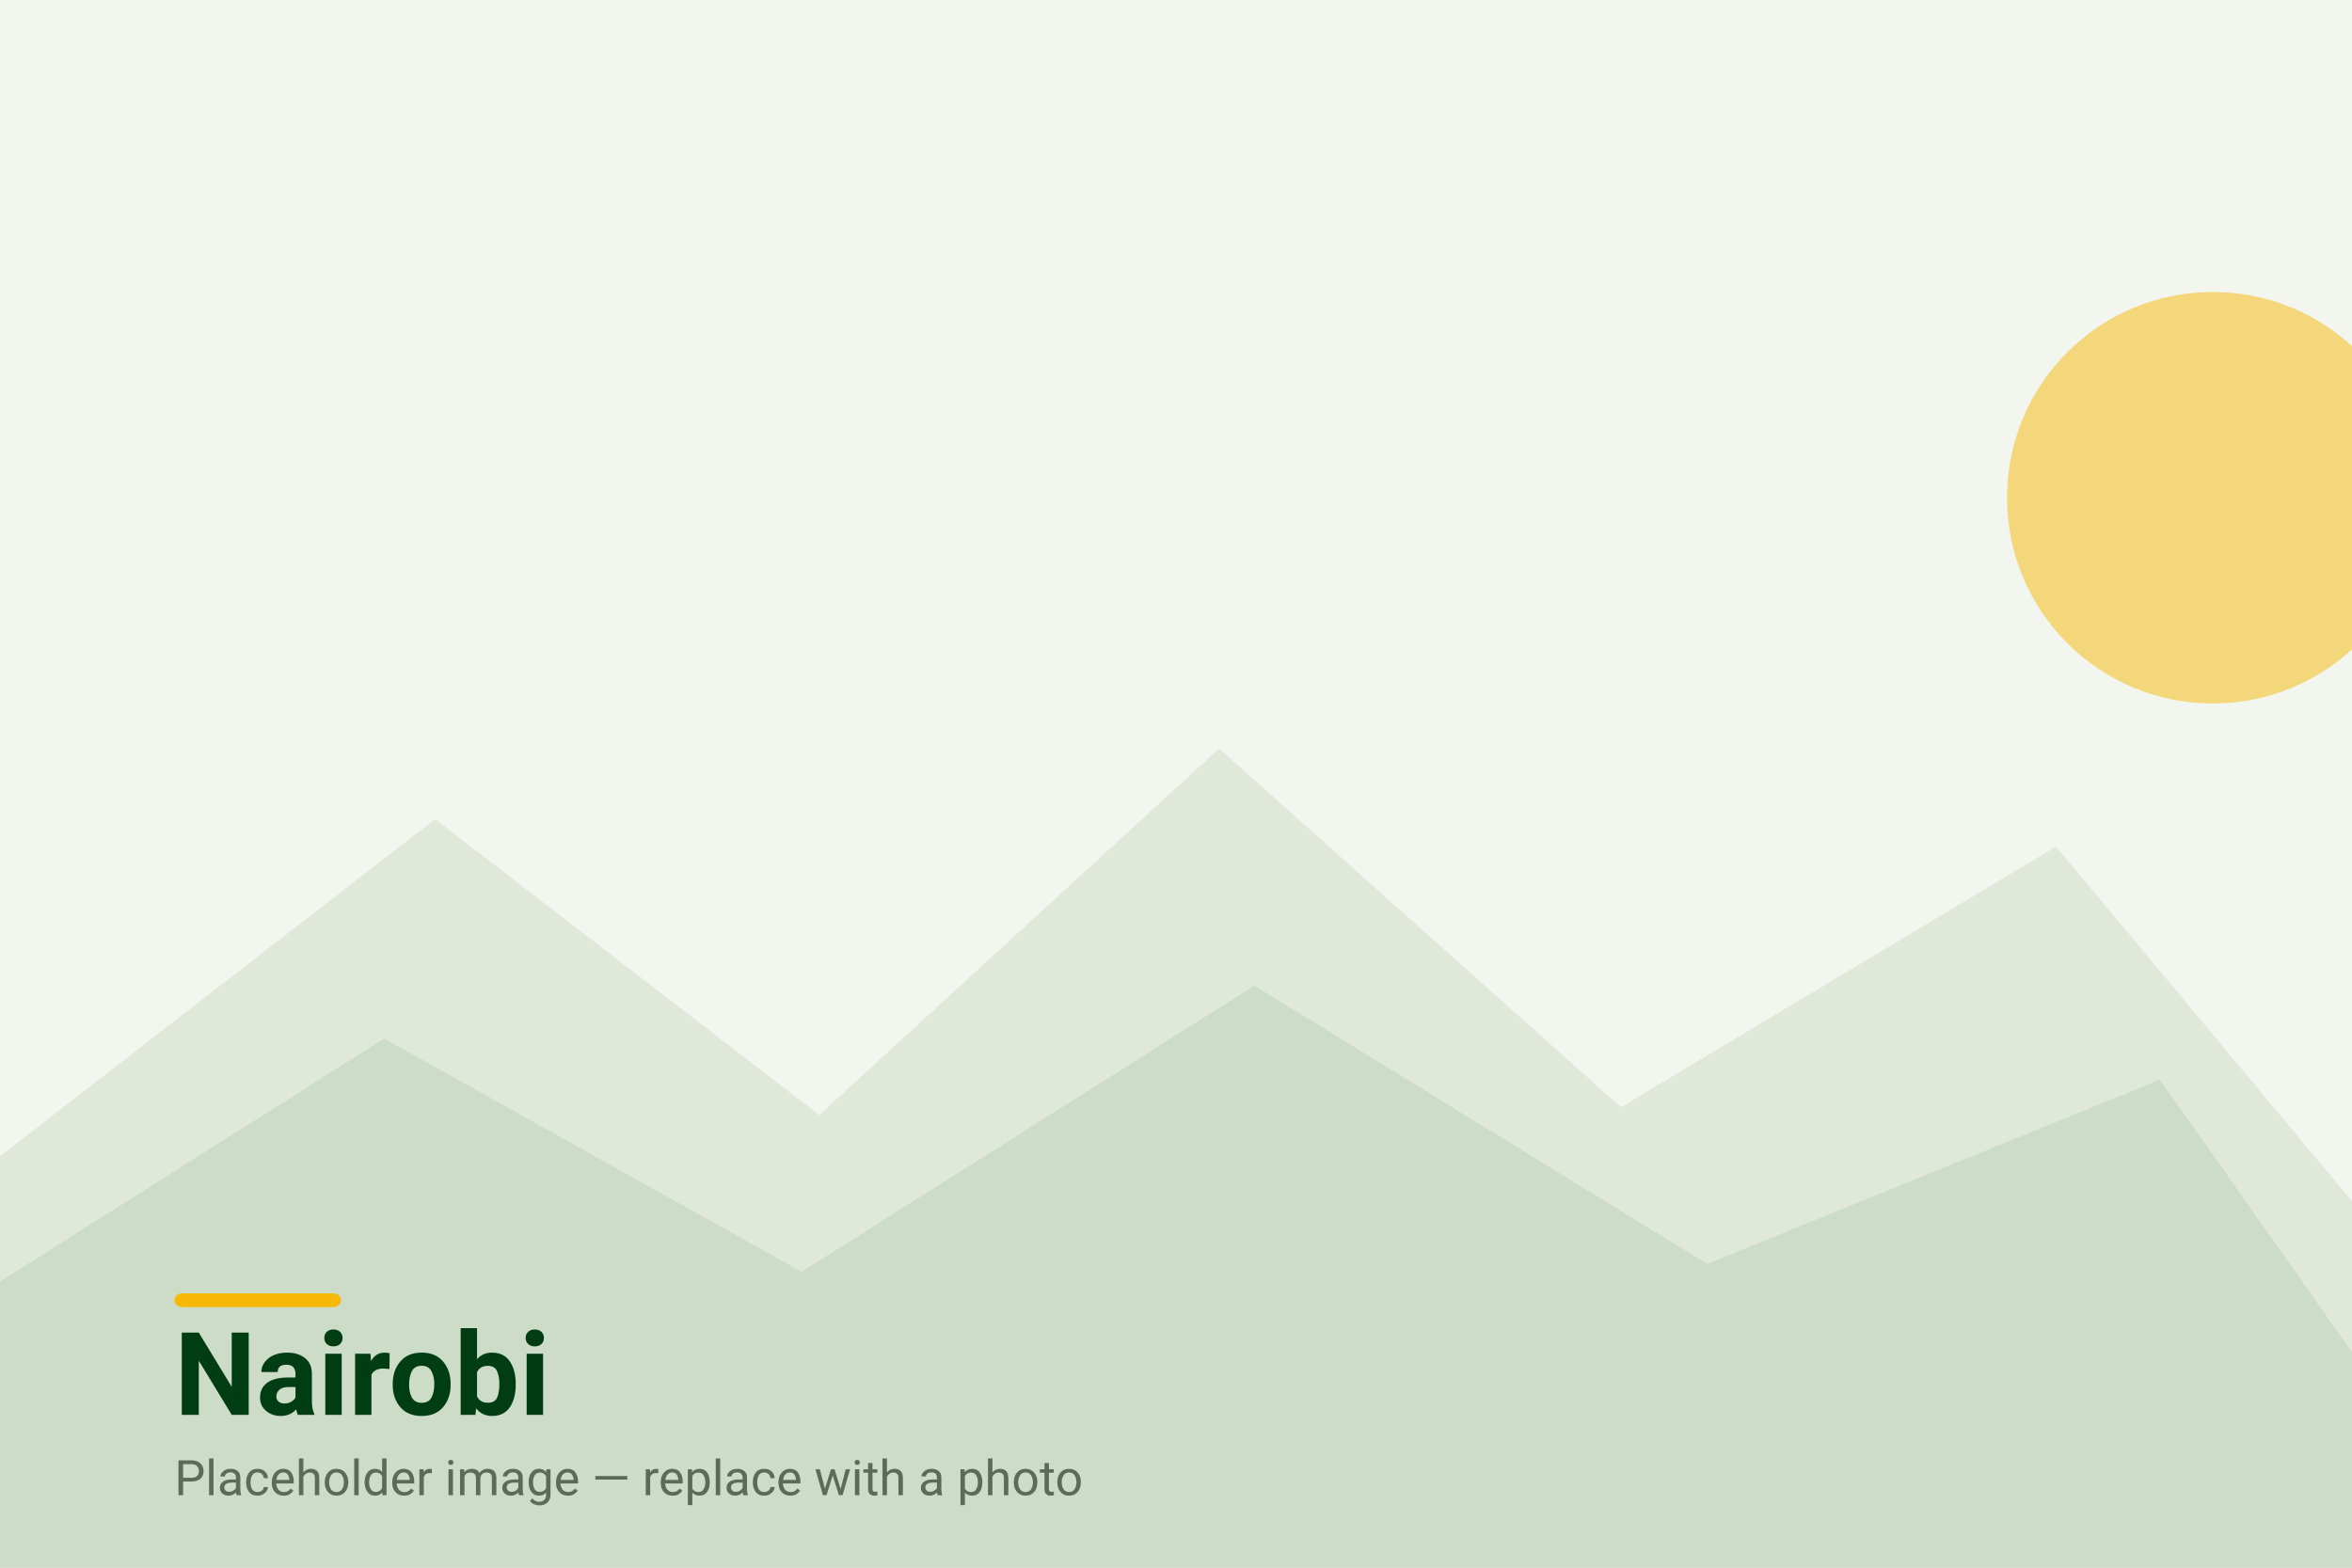
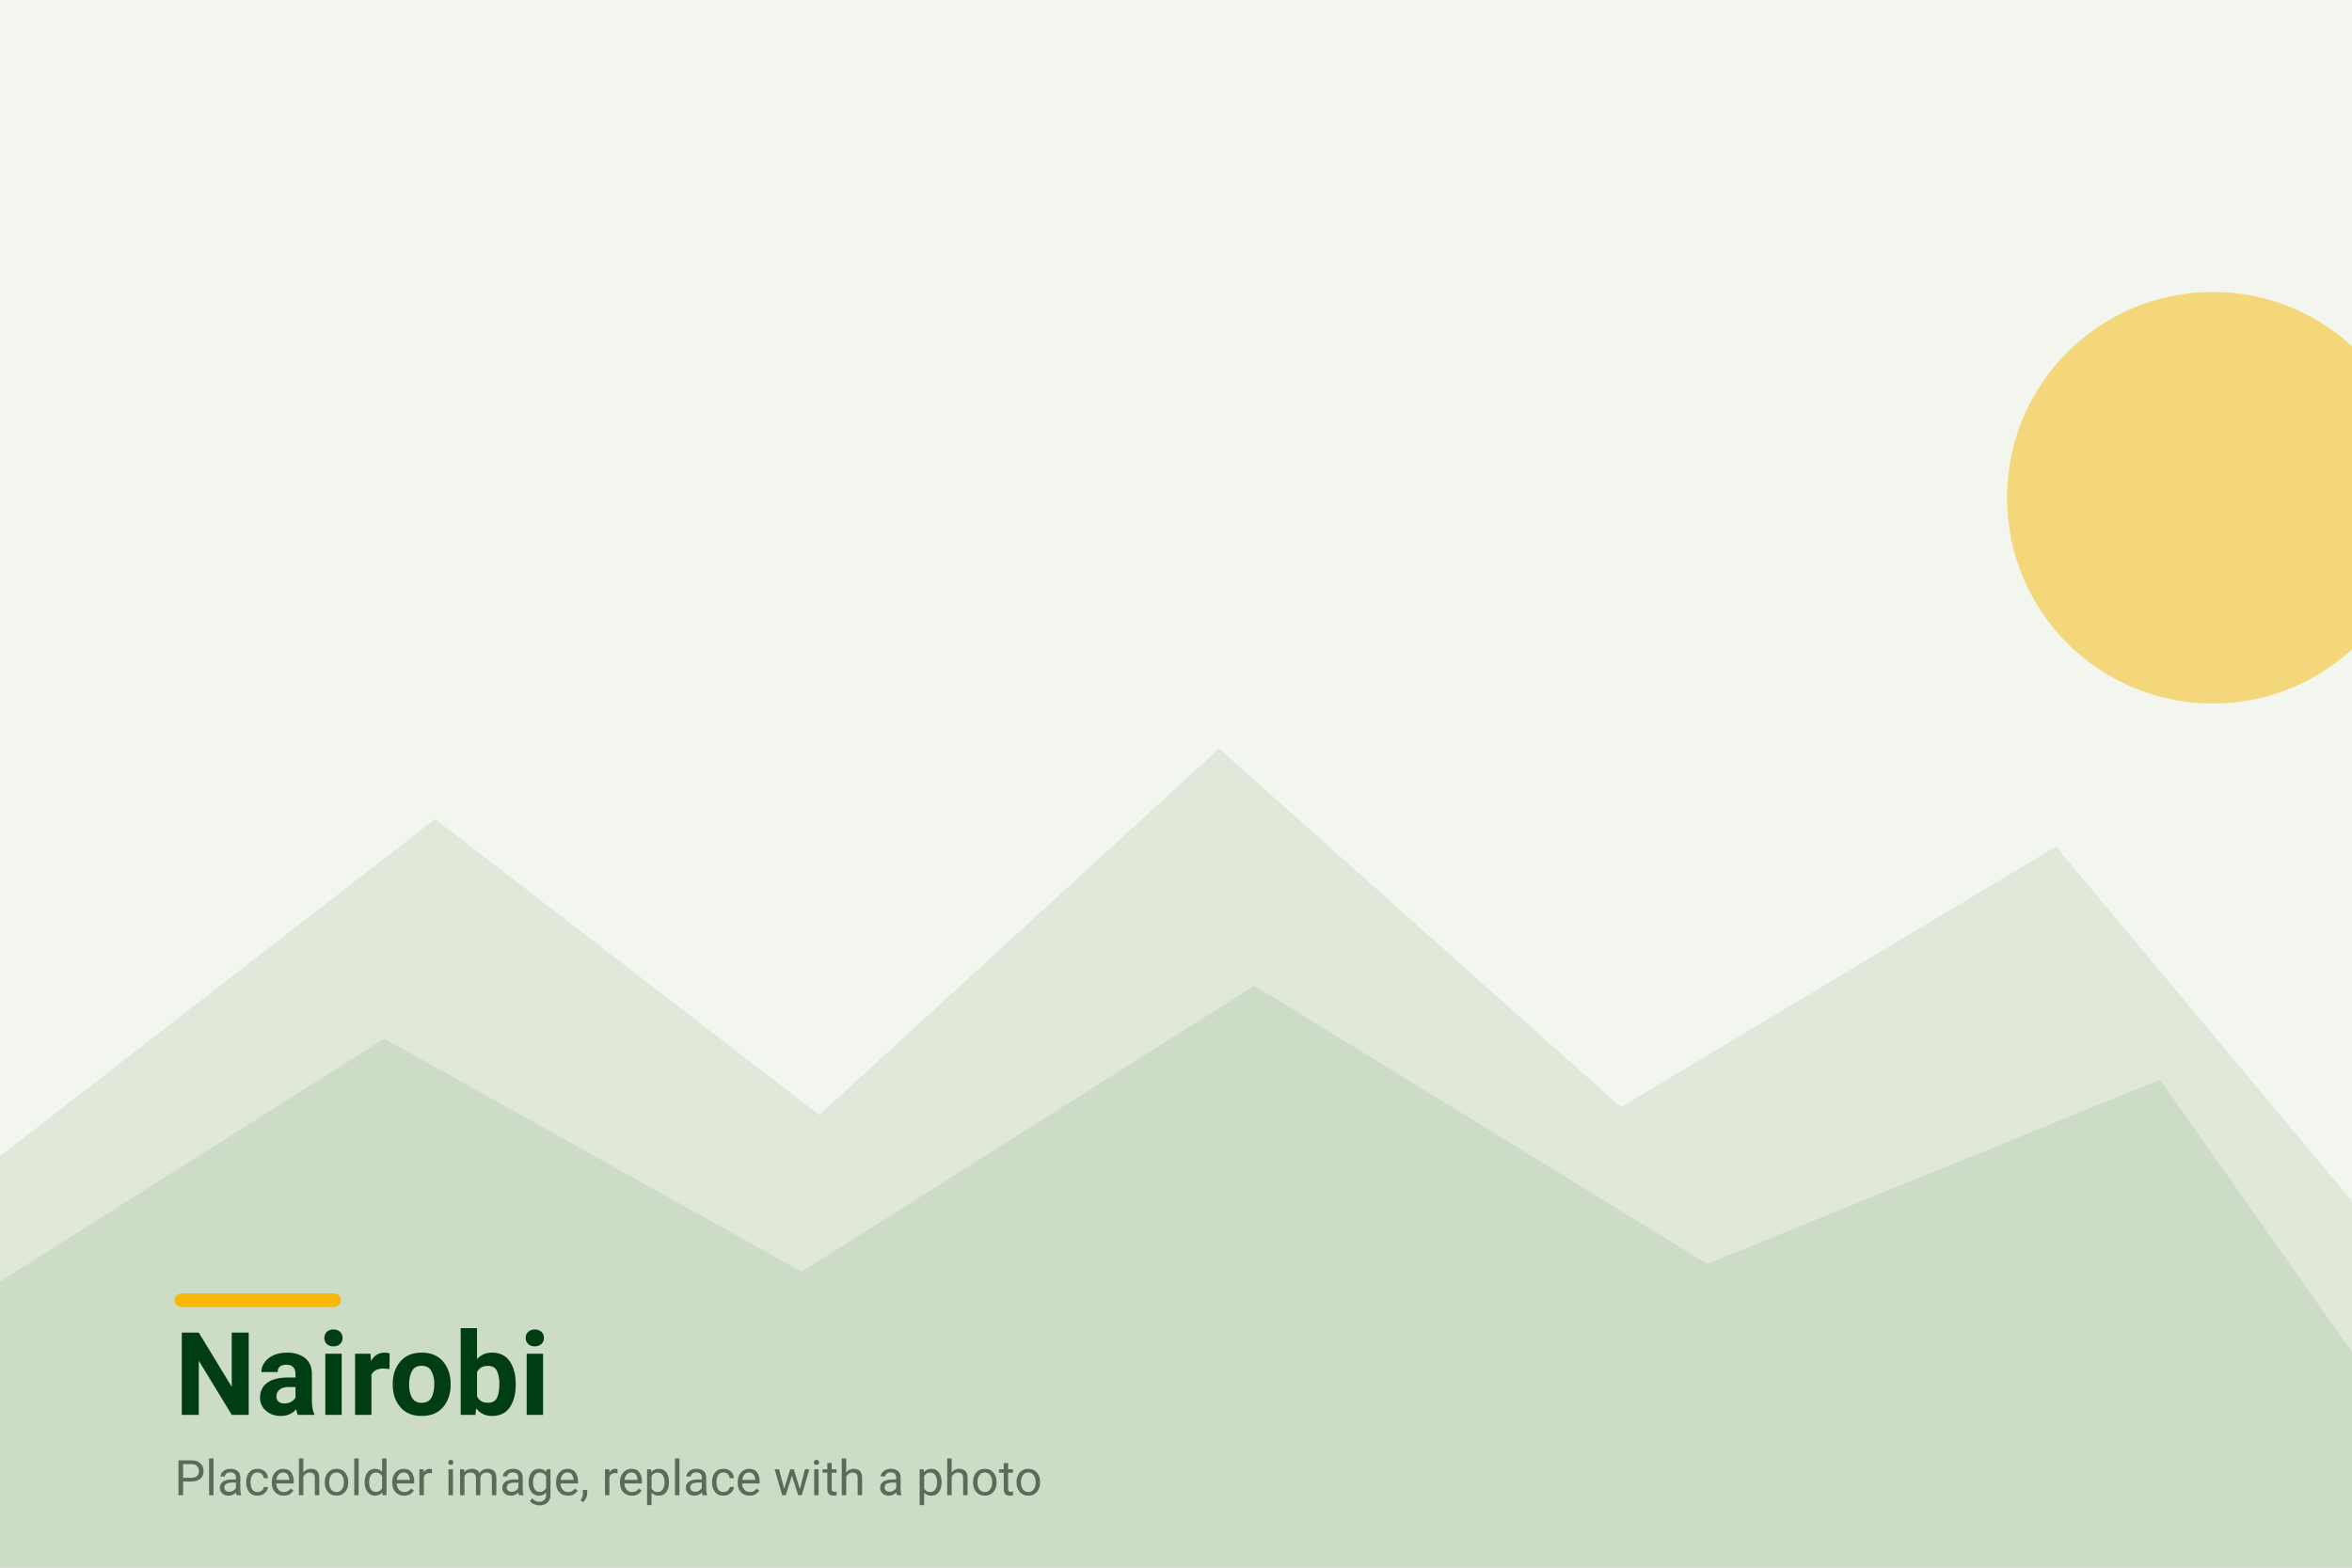
<svg xmlns="http://www.w3.org/2000/svg" viewBox="0 0 1200 800" width="1200" height="800" role="img" aria-label="Placeholder for Nairobi, photo 2">
  <rect width="1200" height="800" fill="#f2f6ef" />
  <circle cx="1129" cy="254" r="105" fill="#f8b808" fill-opacity=".5" />
  <path d="M0 590 222 418 418 569 622 382 827 565 1049 432 1200 613V800H0Z" fill="#dfe8d9" />
  <path d="M0 654 196 530 409 649 640 503 871 645 1102 551 1200 690V800H0Z" fill="#cddcc6" />
  <rect x="89" y="660" width="85" height="7" rx="4" fill="#f8b808" />
  <text x="89" y="722" font-family="system-ui,-apple-system,'Segoe UI',Roboto,Arial,sans-serif" font-size="59" font-weight="700" fill="#003d13">Nairobi</text>
-   <text x="89" y="763" font-family="system-ui,-apple-system,'Segoe UI',Roboto,Arial,sans-serif" font-size="25" fill="#5c6b58">Placeholder image — replace with a photo</text>
+   <text x="89" y="763" font-family="system-ui,-apple-system,'Segoe UI',Roboto,Arial,sans-serif" font-size="25" fill="#5c6b58">Placeholder image, replace with a photo</text>
</svg>
